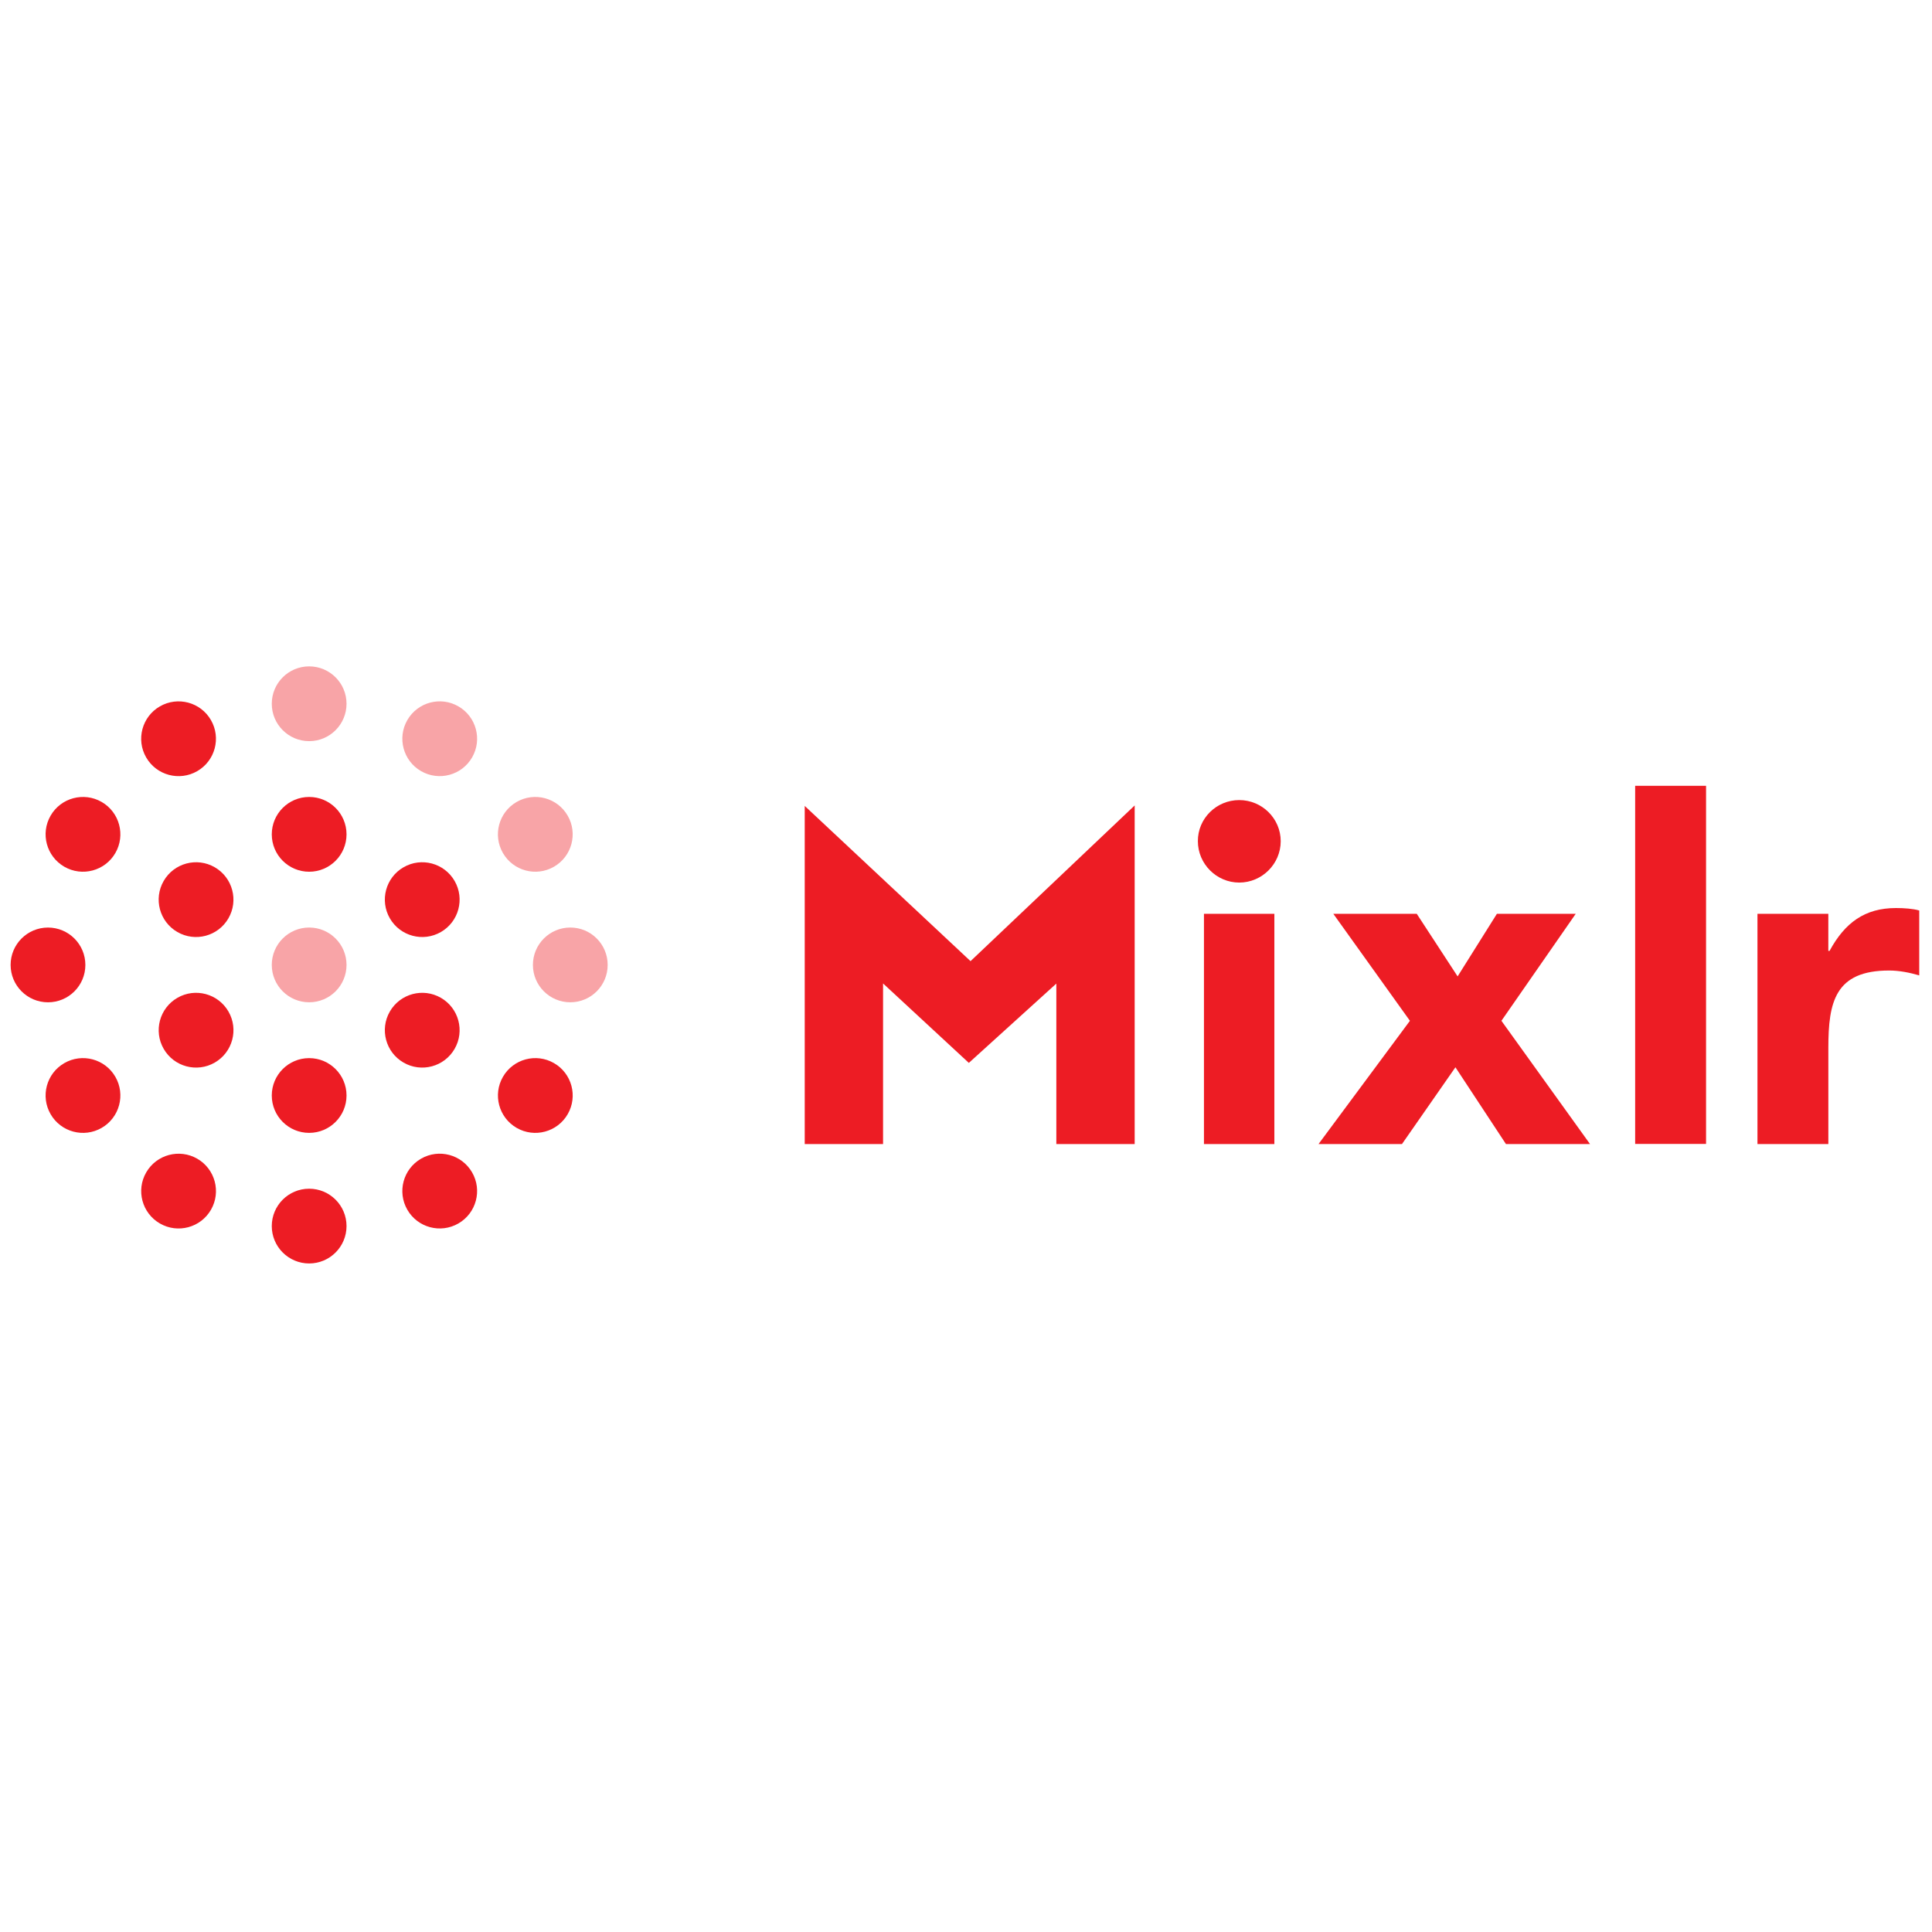
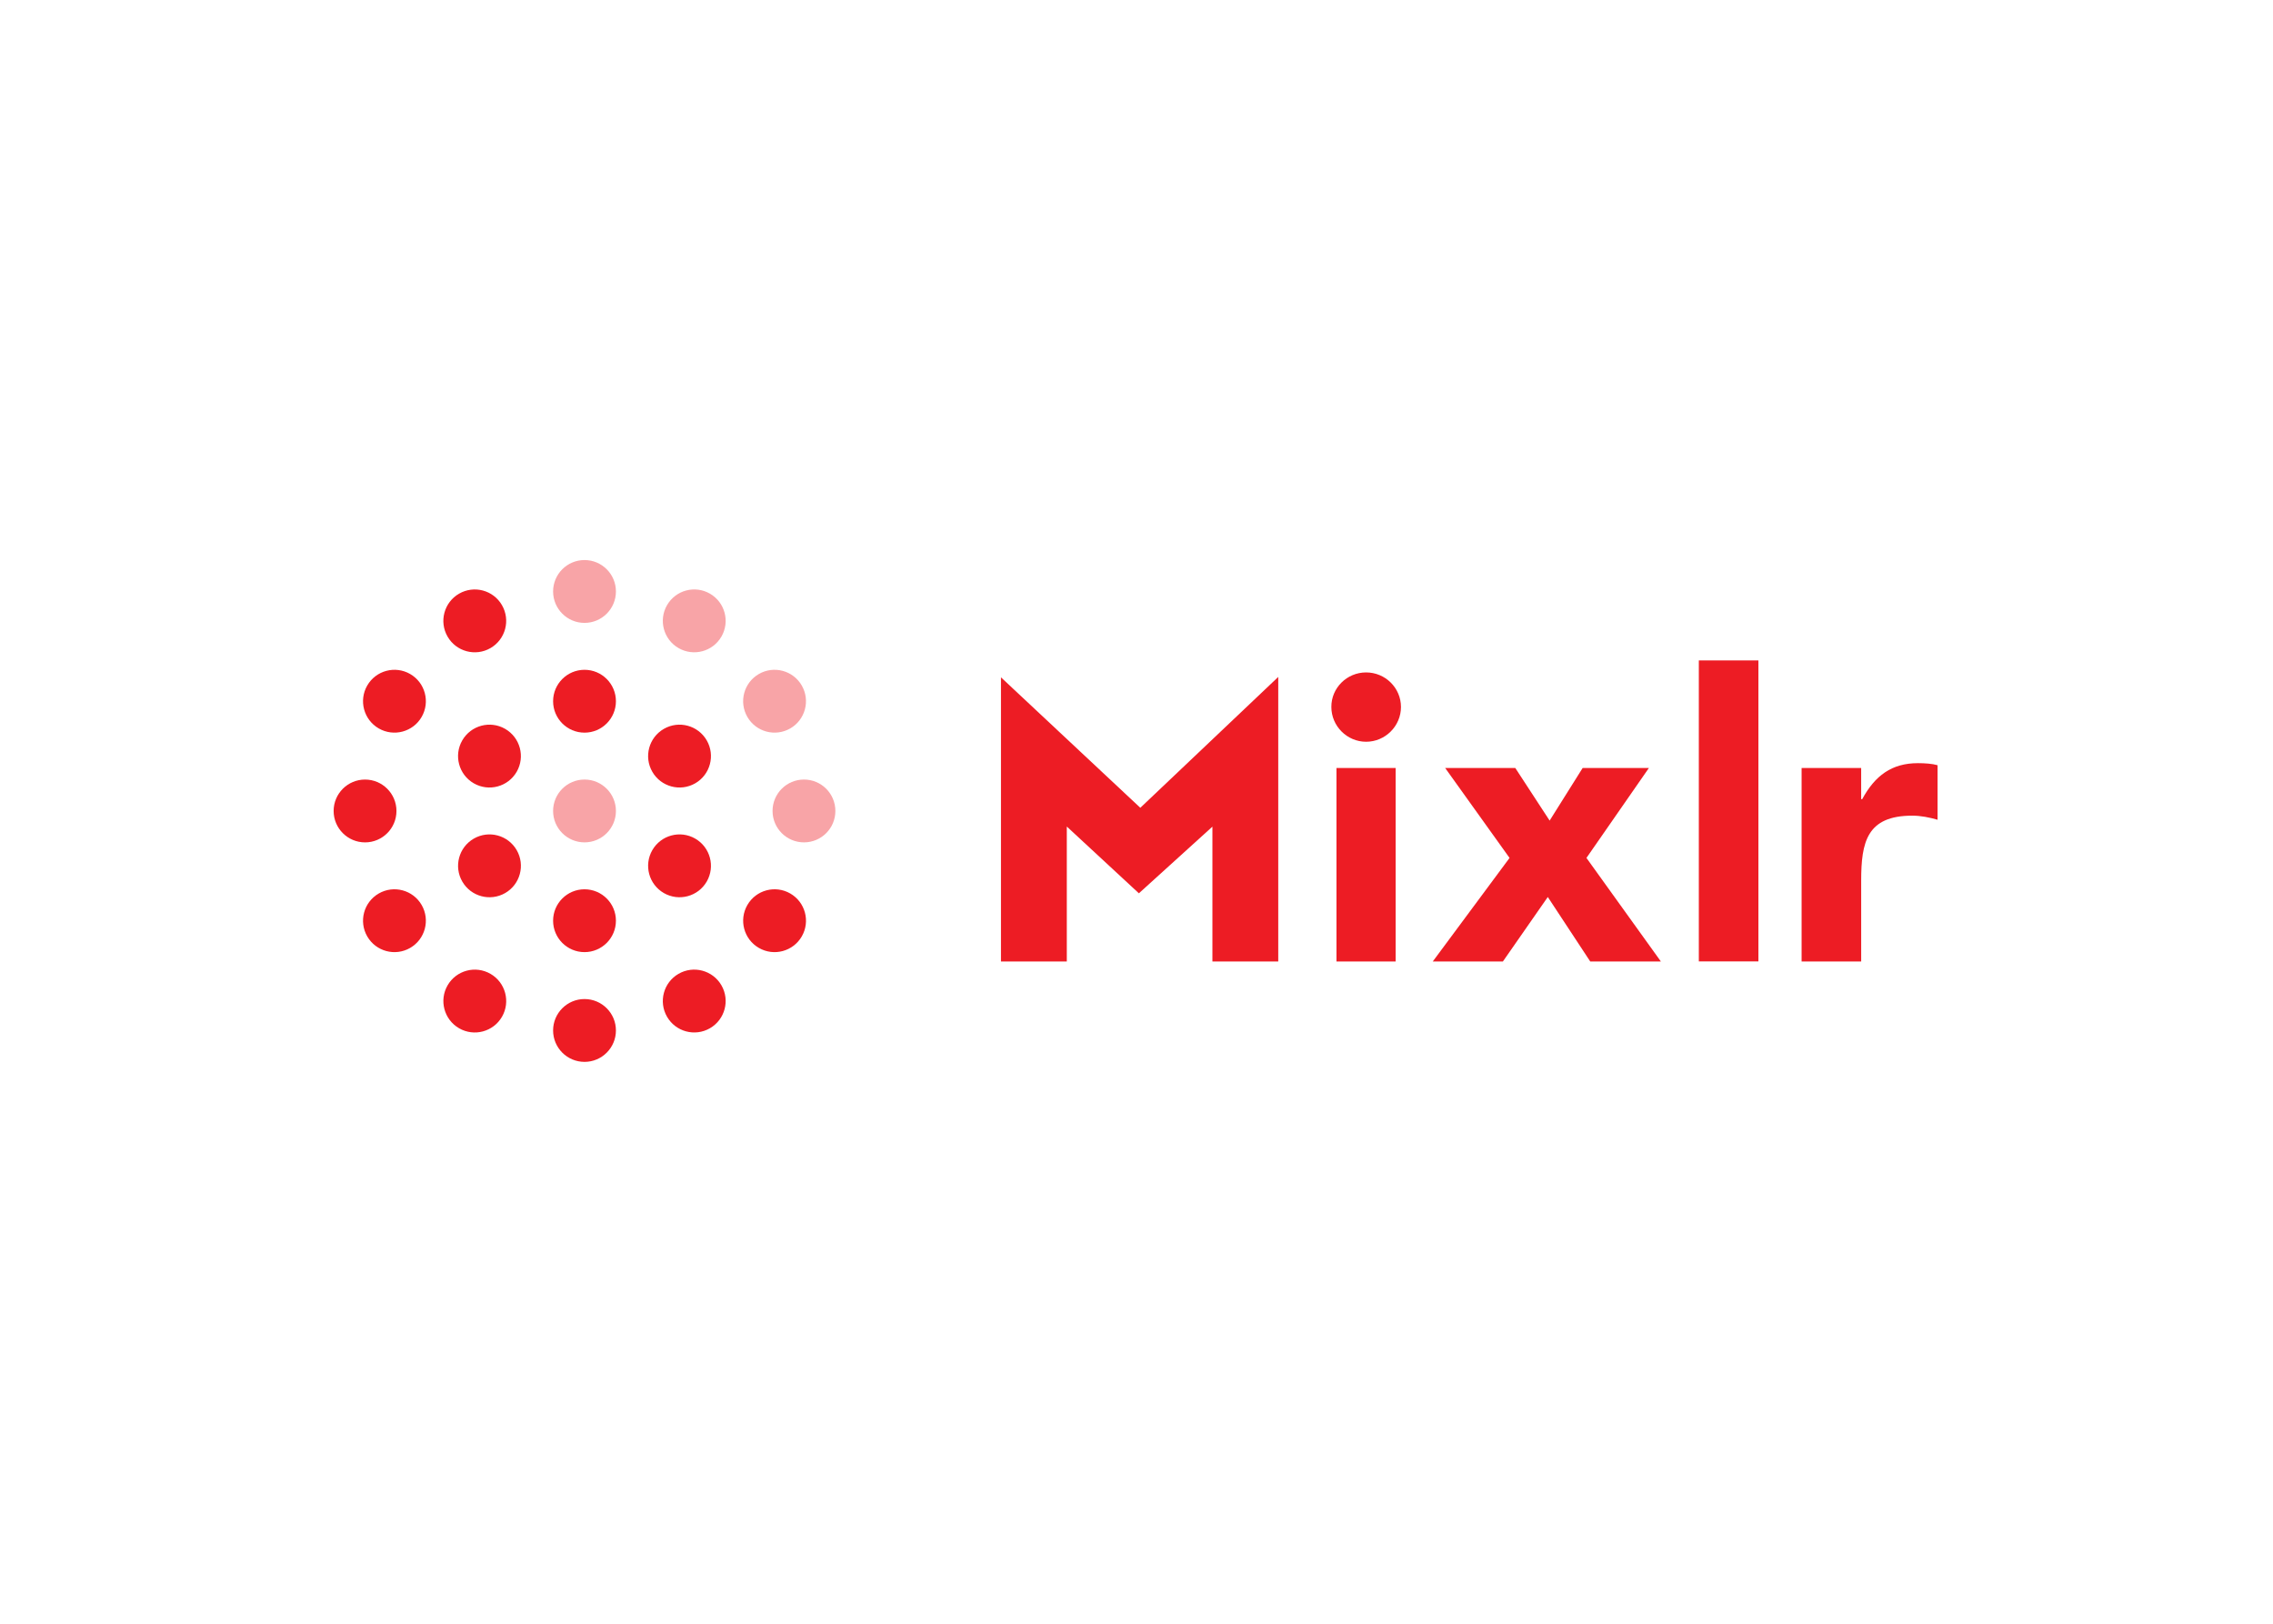
- <svg xmlns="http://www.w3.org/2000/svg" version="1.1" width="40" height="40" border="1px solid red" viewBox="0 0 256 256" xml:space="preserve">
+ <svg xmlns="http://www.w3.org/2000/svg" version="1.1" width="70" height="50" border="1px solid red" viewBox="0 0 256 256" xml:space="preserve">
  <defs>
</defs>
  <g style="stroke: none; stroke-width: 0; stroke-dasharray: none; stroke-linecap: butt; stroke-linejoin: miter; stroke-miterlimit: 10; fill: none; fill-rule: nonzero; opacity: 1;" transform="translate(1.406593 1.406593) scale(2.81 2.81)">
    <path d="M 15.84 45 c 0 0.973 -0.789 1.762 -1.762 1.762 c -0.973 0 -1.763 -0.789 -1.763 -1.762 c 0 -0.973 0.789 -1.763 1.763 -1.763 C 15.051 43.238 15.84 44.027 15.84 45 z" style="stroke: none; stroke-width: 1; stroke-dasharray: none; stroke-linecap: butt; stroke-linejoin: miter; stroke-miterlimit: 10; fill: rgb(248,164,167); fill-rule: nonzero; opacity: 1;" transform=" matrix(1 0 0 1 0 0) " stroke-linecap="round" />
    <path d="M 15.84 32.685 c 0 0.973 -0.789 1.763 -1.762 1.763 c -0.973 0 -1.763 -0.789 -1.763 -1.763 s 0.789 -1.763 1.763 -1.763 C 15.051 30.923 15.84 31.712 15.84 32.685 z" style="stroke: none; stroke-width: 1; stroke-dasharray: none; stroke-linecap: butt; stroke-linejoin: miter; stroke-miterlimit: 10; fill: rgb(248,164,167); fill-rule: nonzero; opacity: 1;" transform=" matrix(1 0 0 1 0 0) " stroke-linecap="round" />
    <path d="M 15.84 38.843 c 0 0.973 -0.789 1.763 -1.762 1.763 c -0.973 0 -1.763 -0.789 -1.763 -1.763 c 0 -0.973 0.789 -1.763 1.763 -1.763 C 15.051 37.08 15.84 37.869 15.84 38.843 z" style="stroke: none; stroke-width: 1; stroke-dasharray: none; stroke-linecap: butt; stroke-linejoin: miter; stroke-miterlimit: 10; fill: rgb(237,28,36); fill-rule: nonzero; opacity: 1;" transform=" matrix(1 0 0 1 0 0) " stroke-linecap="round" />
    <path d="M 9.446 33.454 c 0.487 0.843 0.198 1.921 -0.645 2.408 c -0.843 0.487 -1.921 0.198 -2.408 -0.645 c -0.487 -0.843 -0.198 -1.921 0.645 -2.408 C 7.882 32.322 8.96 32.611 9.446 33.454 z" style="stroke: none; stroke-width: 1; stroke-dasharray: none; stroke-linecap: butt; stroke-linejoin: miter; stroke-miterlimit: 10; fill: rgb(237,28,36); fill-rule: nonzero; opacity: 1;" transform=" matrix(1 0 0 1 0 0) " stroke-linecap="round" />
    <path d="M 4.294 37.316 c 0.843 0.487 1.132 1.565 0.645 2.408 c -0.487 0.843 -1.565 1.132 -2.408 0.645 c -0.843 -0.487 -1.132 -1.565 -0.645 -2.408 C 2.373 37.118 3.451 36.83 4.294 37.316 z" style="stroke: none; stroke-width: 1; stroke-dasharray: none; stroke-linecap: butt; stroke-linejoin: miter; stroke-miterlimit: 10; fill: rgb(237,28,36); fill-rule: nonzero; opacity: 1;" transform=" matrix(1 0 0 1 0 0) " stroke-linecap="round" />
    <path d="M 1.762 43.238 c 0.973 0 1.763 0.789 1.763 1.763 c 0 0.973 -0.789 1.762 -1.763 1.762 C 0.789 46.762 0 45.973 0 45 C 0 44.027 0.789 43.238 1.762 43.238 z" style="stroke: none; stroke-width: 1; stroke-dasharray: none; stroke-linecap: butt; stroke-linejoin: miter; stroke-miterlimit: 10; fill: rgb(237,28,36); fill-rule: nonzero; opacity: 1;" transform=" matrix(1 0 0 1 0 0) " stroke-linecap="round" />
    <path d="M 2.531 49.631 c 0.843 -0.487 1.921 -0.198 2.408 0.645 c 0.487 0.843 0.198 1.921 -0.645 2.408 c -0.843 0.487 -1.921 0.198 -2.408 -0.645 C 1.399 51.196 1.688 50.118 2.531 49.631 z" style="stroke: none; stroke-width: 1; stroke-dasharray: none; stroke-linecap: butt; stroke-linejoin: miter; stroke-miterlimit: 10; fill: rgb(237,28,36); fill-rule: nonzero; opacity: 1;" transform=" matrix(1 0 0 1 0 0) " stroke-linecap="round" />
    <path d="M 6.394 54.784 c 0.487 -0.843 1.565 -1.132 2.408 -0.645 c 0.843 0.487 1.132 1.565 0.645 2.408 c -0.487 0.843 -1.565 1.132 -2.408 0.645 C 6.196 56.705 5.907 55.627 6.394 54.784 z" style="stroke: none; stroke-width: 1; stroke-dasharray: none; stroke-linecap: butt; stroke-linejoin: miter; stroke-miterlimit: 10; fill: rgb(237,28,36); fill-rule: nonzero; opacity: 1;" transform=" matrix(1 0 0 1 0 0) " stroke-linecap="round" />
    <path d="M 12.315 57.315 c 0 -0.973 0.789 -1.762 1.762 -1.762 c 0.973 0 1.763 0.789 1.763 1.762 c 0 0.973 -0.789 1.763 -1.763 1.763 C 13.104 59.077 12.315 58.288 12.315 57.315 z" style="stroke: none; stroke-width: 1; stroke-dasharray: none; stroke-linecap: butt; stroke-linejoin: miter; stroke-miterlimit: 10; fill: rgb(237,28,36); fill-rule: nonzero; opacity: 1;" transform=" matrix(1 0 0 1 0 0) " stroke-linecap="round" />
    <path d="M 18.708 56.546 c -0.487 -0.843 -0.198 -1.921 0.645 -2.408 c 0.843 -0.487 1.921 -0.198 2.408 0.645 c 0.487 0.843 0.198 1.921 -0.645 2.408 C 20.273 57.678 19.195 57.389 18.708 56.546 z" style="stroke: none; stroke-width: 1; stroke-dasharray: none; stroke-linecap: butt; stroke-linejoin: miter; stroke-miterlimit: 10; fill: rgb(237,28,36); fill-rule: nonzero; opacity: 1;" transform=" matrix(1 0 0 1 0 0) " stroke-linecap="round" />
    <path d="M 23.861 52.684 c -0.843 -0.487 -1.132 -1.565 -0.645 -2.408 c 0.487 -0.843 1.565 -1.132 2.408 -0.645 c 0.843 0.487 1.132 1.565 0.645 2.408 C 25.782 52.882 24.704 53.171 23.861 52.684 z" style="stroke: none; stroke-width: 1; stroke-dasharray: none; stroke-linecap: butt; stroke-linejoin: miter; stroke-miterlimit: 10; fill: rgb(237,28,36); fill-rule: nonzero; opacity: 1;" transform=" matrix(1 0 0 1 0 0) " stroke-linecap="round" />
    <path d="M 26.392 46.762 c -0.973 0 -1.763 -0.789 -1.763 -1.762 c 0 -0.973 0.789 -1.763 1.763 -1.763 s 1.762 0.789 1.762 1.763 C 28.155 45.973 27.366 46.762 26.392 46.762 z" style="stroke: none; stroke-width: 1; stroke-dasharray: none; stroke-linecap: butt; stroke-linejoin: miter; stroke-miterlimit: 10; fill: rgb(248,164,167); fill-rule: nonzero; opacity: 1;" transform=" matrix(1 0 0 1 0 0) " stroke-linecap="round" />
    <path d="M 25.623 40.369 c -0.843 0.487 -1.921 0.198 -2.408 -0.645 c -0.487 -0.843 -0.198 -1.921 0.645 -2.408 c 0.843 -0.487 1.921 -0.198 2.408 0.645 C 26.755 38.804 26.466 39.882 25.623 40.369 z" style="stroke: none; stroke-width: 1; stroke-dasharray: none; stroke-linecap: butt; stroke-linejoin: miter; stroke-miterlimit: 10; fill: rgb(248,164,167); fill-rule: nonzero; opacity: 1;" transform=" matrix(1 0 0 1 0 0) " stroke-linecap="round" />
    <path d="M 21.761 35.216 c -0.487 0.843 -1.565 1.132 -2.408 0.645 c -0.843 -0.487 -1.132 -1.565 -0.645 -2.408 c 0.487 -0.843 1.565 -1.132 2.408 -0.645 C 21.959 33.295 22.248 34.373 21.761 35.216 z" style="stroke: none; stroke-width: 1; stroke-dasharray: none; stroke-linecap: butt; stroke-linejoin: miter; stroke-miterlimit: 10; fill: rgb(248,164,167); fill-rule: nonzero; opacity: 1;" transform=" matrix(1 0 0 1 0 0) " stroke-linecap="round" />
    <path d="M 9.626 40.395 c 0.843 0.487 1.132 1.565 0.645 2.408 c -0.487 0.843 -1.565 1.132 -2.408 0.645 c -0.843 -0.487 -1.132 -1.565 -0.645 -2.408 C 7.705 40.197 8.783 39.908 9.626 40.395 z" style="stroke: none; stroke-width: 1; stroke-dasharray: none; stroke-linecap: butt; stroke-linejoin: miter; stroke-miterlimit: 10; fill: rgb(237,28,36); fill-rule: nonzero; opacity: 1;" transform=" matrix(1 0 0 1 0 0) " stroke-linecap="round" />
    <path d="M 7.864 46.552 c 0.843 -0.487 1.921 -0.198 2.408 0.645 c 0.487 0.843 0.198 1.921 -0.645 2.408 c -0.843 0.487 -1.921 0.198 -2.408 -0.645 C 6.732 48.117 7.021 47.039 7.864 46.552 z" style="stroke: none; stroke-width: 1; stroke-dasharray: none; stroke-linecap: butt; stroke-linejoin: miter; stroke-miterlimit: 10; fill: rgb(237,28,36); fill-rule: nonzero; opacity: 1;" transform=" matrix(1 0 0 1 0 0) " stroke-linecap="round" />
    <path d="M 12.315 51.157 c 0 -0.973 0.789 -1.762 1.762 -1.762 c 0.973 0 1.763 0.789 1.763 1.762 c 0 0.973 -0.789 1.763 -1.763 1.763 C 13.104 52.92 12.315 52.131 12.315 51.157 z" style="stroke: none; stroke-width: 1; stroke-dasharray: none; stroke-linecap: butt; stroke-linejoin: miter; stroke-miterlimit: 10; fill: rgb(237,28,36); fill-rule: nonzero; opacity: 1;" transform=" matrix(1 0 0 1 0 0) " stroke-linecap="round" />
    <path d="M 18.528 49.605 c -0.843 -0.487 -1.132 -1.565 -0.645 -2.408 c 0.487 -0.843 1.565 -1.132 2.408 -0.645 c 0.843 0.487 1.132 1.565 0.645 2.408 C 20.449 49.803 19.371 50.092 18.528 49.605 z" style="stroke: none; stroke-width: 1; stroke-dasharray: none; stroke-linecap: butt; stroke-linejoin: miter; stroke-miterlimit: 10; fill: rgb(237,28,36); fill-rule: nonzero; opacity: 1;" transform=" matrix(1 0 0 1 0 0) " stroke-linecap="round" />
    <path d="M 20.291 43.448 c -0.843 0.487 -1.921 0.198 -2.408 -0.645 c -0.487 -0.843 -0.198 -1.921 0.645 -2.408 c 0.843 -0.487 1.921 -0.198 2.408 0.645 C 21.423 41.883 21.134 42.961 20.291 43.448 z" style="stroke: none; stroke-width: 1; stroke-dasharray: none; stroke-linecap: butt; stroke-linejoin: miter; stroke-miterlimit: 10; fill: rgb(237,28,36); fill-rule: nonzero; opacity: 1;" transform=" matrix(1 0 0 1 0 0) " stroke-linecap="round" />
    <path d="M 82.371 42.589 h 3.343 v 1.749 h 0.058 c 0.719 -1.323 1.657 -2.02 3.13 -2.02 c 0.374 0 0.806 0.029 1.099 0.115 v 3.061 c -0.454 -0.132 -0.938 -0.23 -1.421 -0.23 c -2.543 0 -2.865 1.479 -2.865 3.642 v 4.54 h -3.343 V 42.589 z" style="stroke: none; stroke-width: 1; stroke-dasharray: none; stroke-linecap: butt; stroke-linejoin: miter; stroke-miterlimit: 10; fill: rgb(237,28,36); fill-rule: nonzero; opacity: 1;" transform=" matrix(1 0 0 1 0 0) " stroke-linecap="round" />
    <path d="M 79.948 36.554 h -3.343 v 16.887 h 3.343 V 36.554 z" style="stroke: none; stroke-width: 1; stroke-dasharray: none; stroke-linecap: butt; stroke-linejoin: miter; stroke-miterlimit: 10; fill: rgb(237,28,36); fill-rule: nonzero; opacity: 1;" transform=" matrix(1 0 0 1 0 0) " stroke-linecap="round" />
    <path d="M 65.984 47.635 l -3.613 -5.046 h 3.935 l 1.927 2.952 l 1.853 -2.952 h 3.717 l -3.504 5.046 l 4.177 5.811 h -3.964 l -2.382 -3.619 l -2.52 3.619 h -3.935 L 65.984 47.635 z" style="stroke: none; stroke-width: 1; stroke-dasharray: none; stroke-linecap: butt; stroke-linejoin: miter; stroke-miterlimit: 10; fill: rgb(237,28,36); fill-rule: nonzero; opacity: 1;" transform=" matrix(1 0 0 1 0 0) " stroke-linecap="round" />
    <path d="M 56.272 42.589 h 3.32 v 10.857 h -3.32 V 42.589 z M 57.935 37.227 c 1.076 0 1.956 0.869 1.956 1.939 c 0 1.07 -0.88 1.951 -1.956 1.951 c -1.07 0 -1.95 -0.88 -1.95 -1.951 C 55.978 38.096 56.859 37.227 57.935 37.227 z" style="stroke: none; stroke-width: 1; stroke-dasharray: none; stroke-linecap: butt; stroke-linejoin: miter; stroke-miterlimit: 10; fill: rgb(237,28,36); fill-rule: nonzero; opacity: 1;" transform=" matrix(1 0 0 1 0 0) " stroke-linecap="round" />
    <path d="M 45.265 44.822 l -7.819 -7.319 v 15.943 h 3.694 v -7.572 l 4.045 3.746 l 4.126 -3.74 v 7.566 h 3.694 V 37.48 L 45.265 44.822 z" style="stroke: none; stroke-width: 1; stroke-dasharray: none; stroke-linecap: butt; stroke-linejoin: miter; stroke-miterlimit: 10; fill: rgb(237,28,36); fill-rule: nonzero; opacity: 1;" transform=" matrix(1 0 0 1 0 0) " stroke-linecap="round" />
  </g>
</svg>
